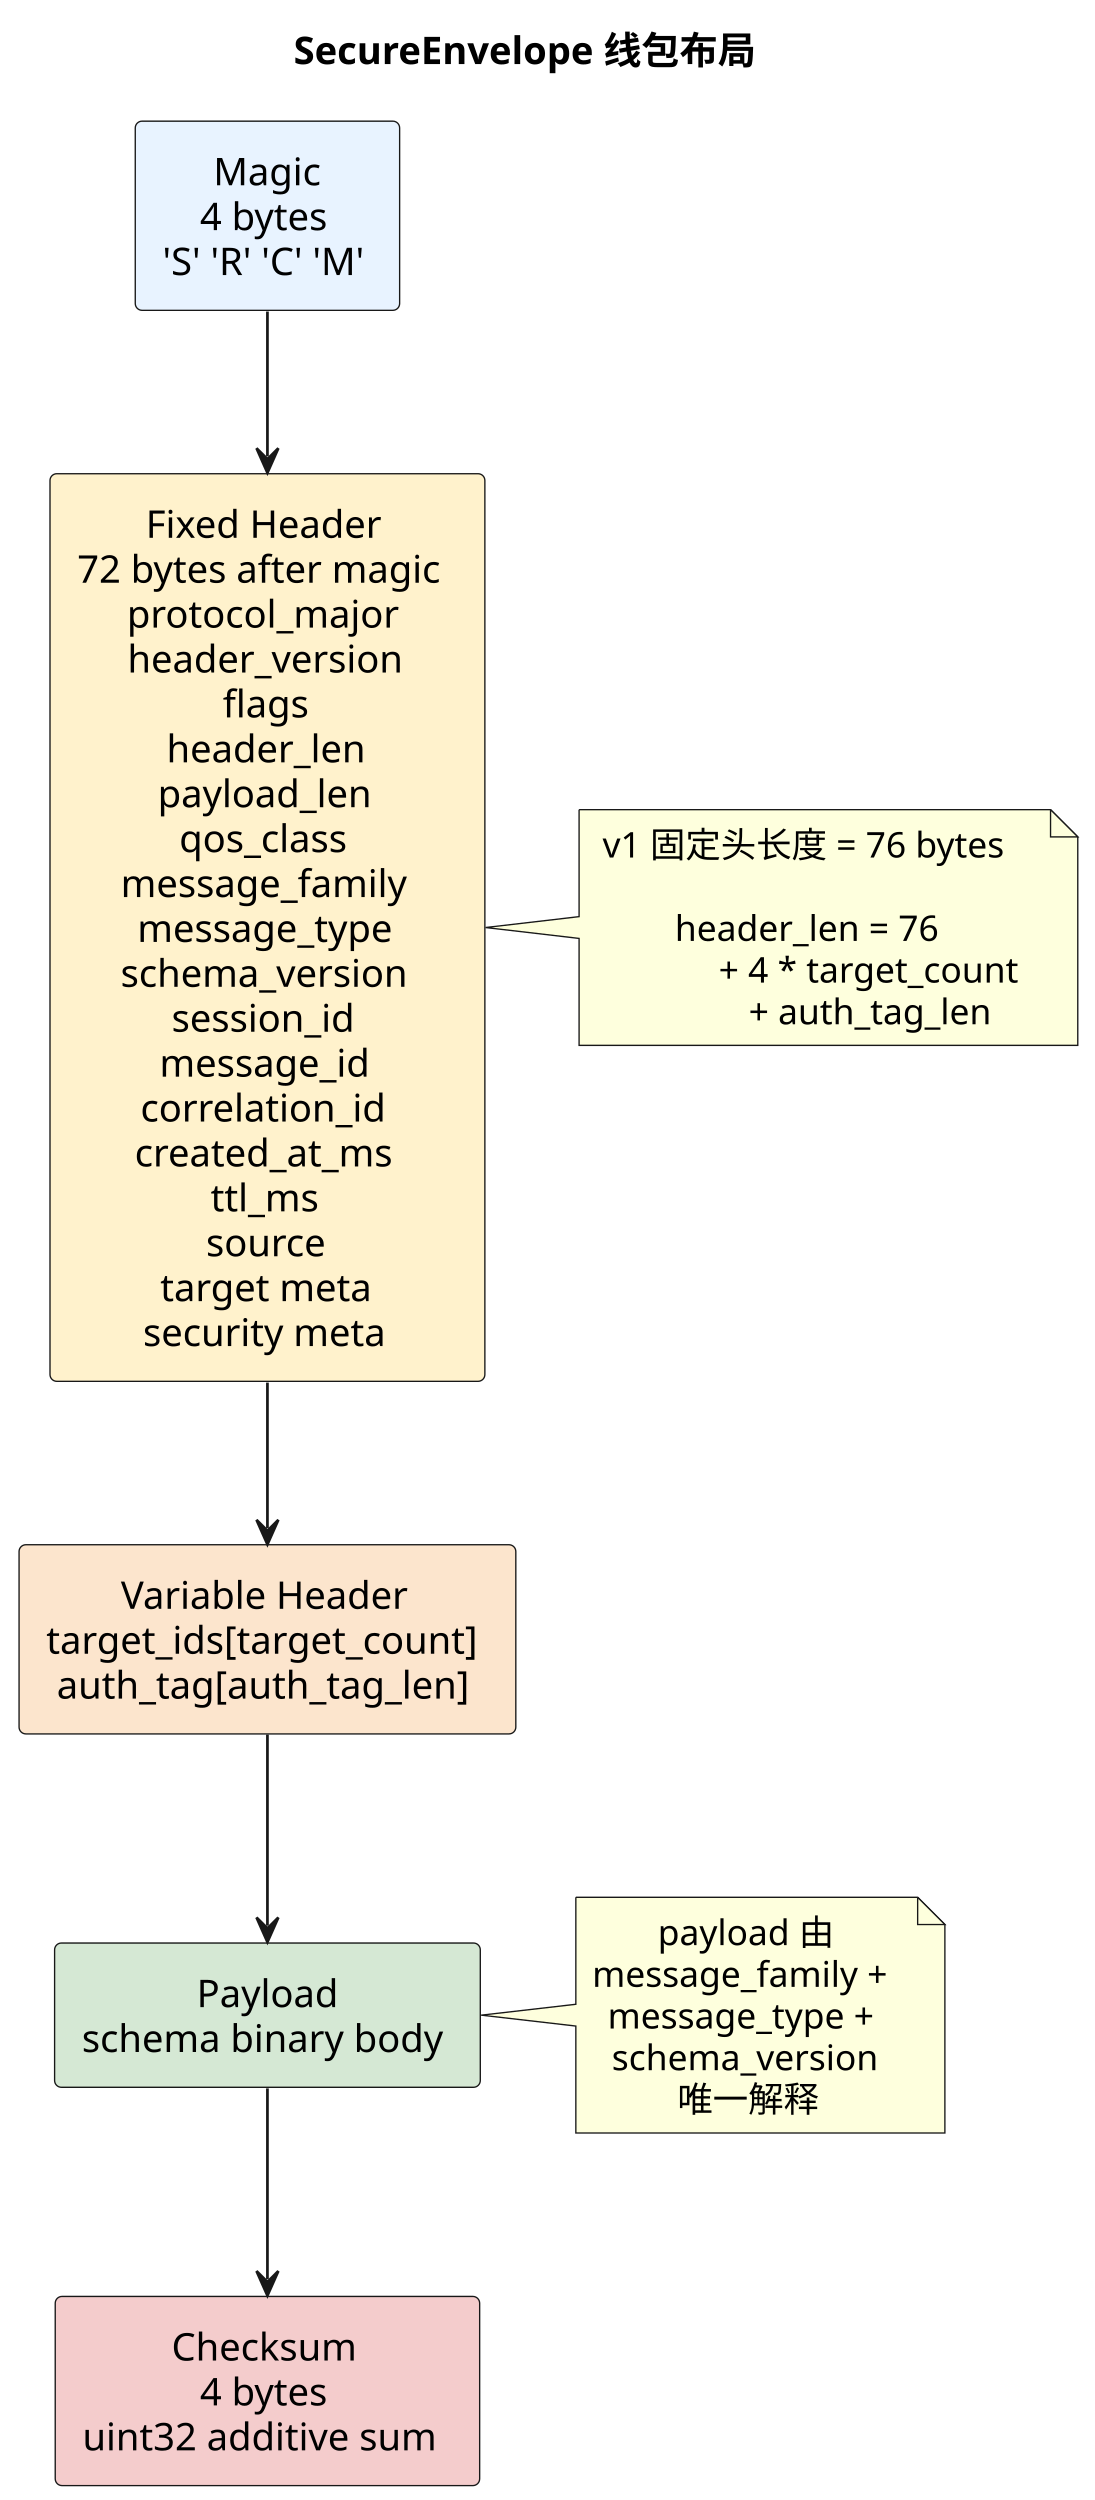
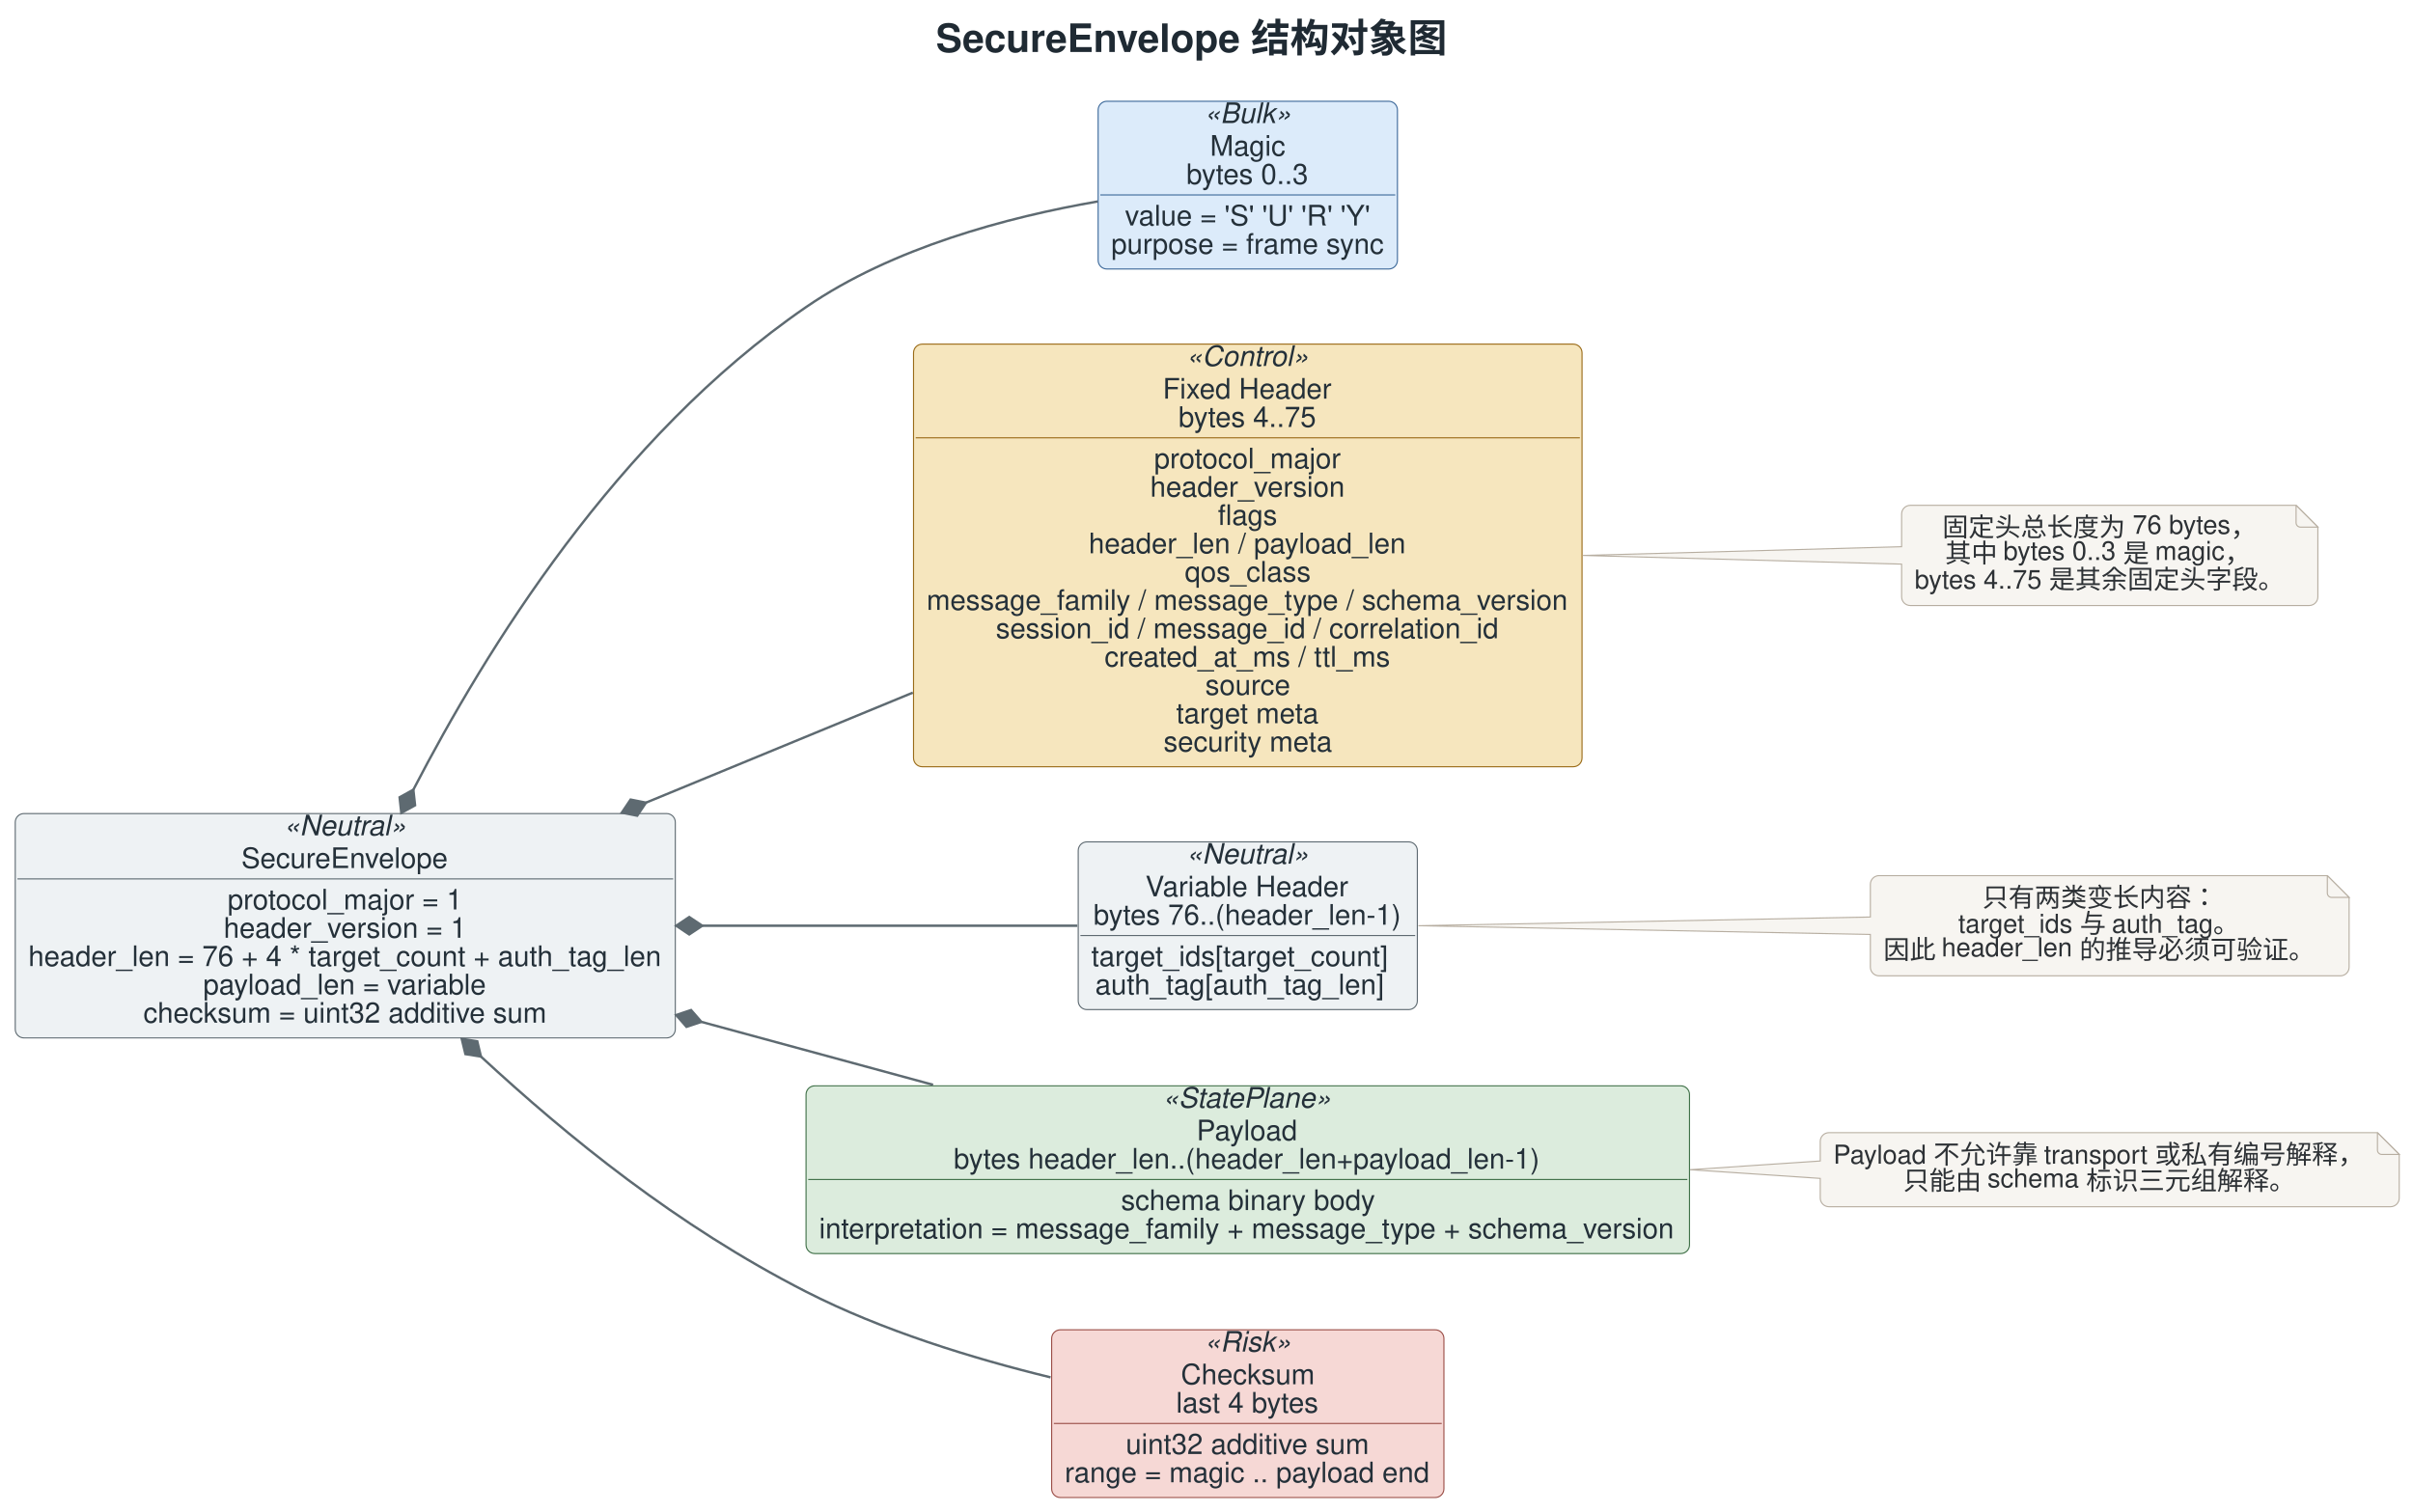
- <svg xmlns="http://www.w3.org/2000/svg" contentStyleType="text/css" data-diagram-type="DESCRIPTION" height="918px" preserveAspectRatio="none" style="width:402px;height:918px;background:#FFFFFF;" version="1.1" viewBox="0 0 402 918" width="402px" zoomAndPan="magnify">
+ <svg xmlns="http://www.w3.org/2000/svg" contentStyleType="text/css" data-diagram-type="CLASS" height="1012.083px" preserveAspectRatio="none" style="width:1615px;height:1012px;background:#FFFFFF;" version="1.1" viewBox="0 0 1615 1012" width="1615.833px" zoomAndPan="magnify">
  <defs />
  <g>
-     <g class="title" data-source-line="1">
-       <text fill="#000000" font-family="sans-serif" font-size="14" font-weight="bold" lengthAdjust="spacing" textLength="173.113" x="107.823" y="23.535">SecureEnvelope 线包布局</text>
+     <g class="title" data-source-line="2">
+       <text fill="#1F2A33" font-family="'Helvetica'" font-size="26.25" font-weight="bold" lengthAdjust="spacing" textLength="342.801" x="626.39" y="34.796">SecureEnvelope 结构对象图</text>
    </g>
-     <g class="entity" data-qualified-name="magic" data-source-line="6" id="ent0002">
-       <rect fill="#E8F3FF" height="69.465" rx="2.5" ry="2.5" style="stroke:#181818;stroke-width:0.5;" width="97.075" x="49.67" y="44.488" />
-       <text fill="#000000" font-family="sans-serif" font-size="14" lengthAdjust="spacing" textLength="39.737" x="78.339" y="68.023">Magic</text>
-       <text fill="#000000" font-family="sans-serif" font-size="14" lengthAdjust="spacing" textLength="49.581" x="73.417" y="84.512">4 bytes</text>
-       <text fill="#000000" font-family="sans-serif" font-size="14" lengthAdjust="spacing" textLength="77.075" x="59.67" y="101">'S' 'R' 'C' 'M'</text>
+     <g class="entity" data-qualified-name="env" data-source-line="5" id="ent0002">
+       <rect fill="#EEF2F4" height="150.208" rx="5.833" ry="5.833" style="stroke:#5E6A71;stroke-width:0.729;" width="441.776" x="10.208" y="544.673" />
+       <text fill="#243039" font-family="Helvetica" font-size="18.958" font-style="italic" lengthAdjust="spacing" textLength="82.202" x="189.995" y="559.271">«Neutral»</text>
+       <text fill="#243039" font-family="'Helvetica'" font-size="18.958" lengthAdjust="spacing" textLength="139.123" x="161.535" y="581.146">SecureEnvelope</text>
+       <line style="stroke:#5E6A71;stroke-width:0.729;" x1="11.667" x2="450.526" y1="588.423" y2="588.423" />
+       <text fill="#243039" font-family="'Helvetica'" font-size="18.958" lengthAdjust="spacing" textLength="157.545" x="152.324" y="608.854">protocol_major = 1</text>
+       <text fill="#243039" font-family="'Helvetica'" font-size="18.958" lengthAdjust="spacing" textLength="162.84" x="149.676" y="627.812">header_version = 1</text>
+       <text fill="#243039" font-family="'Helvetica'" font-size="18.958" lengthAdjust="spacing" textLength="424.276" x="18.958" y="646.771">header_len = 76 + 4 * target_count + auth_tag_len</text>
+       <text fill="#243039" font-family="'Helvetica'" font-size="18.958" lengthAdjust="spacing" textLength="190.25" x="135.971" y="665.729">payload_len = variable</text>
+       <text fill="#243039" font-family="'Helvetica'" font-size="18.958" lengthAdjust="spacing" textLength="270.295" x="95.949" y="684.688">checksum = uint32 additive sum</text>
    </g>
-     <g class="entity" data-qualified-name="fixed" data-source-line="7" id="ent0003">
-       <rect fill="#FFF2CC" height="333.277" rx="2.5" ry="2.5" style="stroke:#181818;stroke-width:0.5;" width="159.685" x="18.36" y="173.948" />
-       <text fill="#000000" font-family="sans-serif" font-size="14" lengthAdjust="spacing" textLength="89.339" x="53.533" y="197.483">Fixed Header</text>
-       <text fill="#000000" font-family="sans-serif" font-size="14" lengthAdjust="spacing" textLength="139.685" x="28.36" y="213.972">72 bytes after magic</text>
-       <text fill="#000000" font-family="sans-serif" font-size="14" lengthAdjust="spacing" textLength="103.182" x="46.612" y="230.46">protocol_major</text>
-       <text fill="#000000" font-family="sans-serif" font-size="14" lengthAdjust="spacing" textLength="102.806" x="46.8" y="246.948">header_version</text>
-       <text fill="#000000" font-family="sans-serif" font-size="14" lengthAdjust="spacing" textLength="32.792" x="81.807" y="263.437">flags</text>
-       <text fill="#000000" font-family="sans-serif" font-size="14" lengthAdjust="spacing" textLength="74.095" x="61.155" y="279.925">header_len</text>
-       <text fill="#000000" font-family="sans-serif" font-size="14" lengthAdjust="spacing" textLength="80.582" x="57.912" y="296.413">payload_len</text>
-       <text fill="#000000" font-family="sans-serif" font-size="14" lengthAdjust="spacing" textLength="64.77" x="65.817" y="312.901">qos_class</text>
-       <text fill="#000000" font-family="sans-serif" font-size="14" lengthAdjust="spacing" textLength="107.762" x="44.322" y="329.39">message_family</text>
-       <text fill="#000000" font-family="sans-serif" font-size="14" lengthAdjust="spacing" textLength="95.566" x="50.42" y="345.878">message_type</text>
-       <text fill="#000000" font-family="sans-serif" font-size="14" lengthAdjust="spacing" textLength="107.844" x="44.281" y="362.366">schema_version</text>
-       <text fill="#000000" font-family="sans-serif" font-size="14" lengthAdjust="spacing" textLength="70.403" x="63.001" y="378.854">session_id</text>
-       <text fill="#000000" font-family="sans-serif" font-size="14" lengthAdjust="spacing" textLength="79.263" x="58.571" y="395.343">message_id</text>
-       <text fill="#000000" font-family="sans-serif" font-size="14" lengthAdjust="spacing" textLength="93.235" x="51.585" y="411.831">correlation_id</text>
-       <text fill="#000000" font-family="sans-serif" font-size="14" lengthAdjust="spacing" textLength="97.453" x="49.476" y="428.319">created_at_ms</text>
-       <text fill="#000000" font-family="sans-serif" font-size="14" lengthAdjust="spacing" textLength="41.727" x="77.34" y="444.808">ttl_ms</text>
-       <text fill="#000000" font-family="sans-serif" font-size="14" lengthAdjust="spacing" textLength="45.124" x="75.641" y="461.296">source</text>
-       <text fill="#000000" font-family="sans-serif" font-size="14" lengthAdjust="spacing" textLength="78.73" x="58.838" y="477.784">target meta</text>
-       <text fill="#000000" font-family="sans-serif" font-size="14" lengthAdjust="spacing" textLength="91.39" x="52.508" y="494.272">security meta</text>
+     <g class="entity" data-qualified-name="magic" data-source-line="13" id="ent0003">
+       <rect fill="#DCEBFA" height="112.292" rx="5.833" ry="5.833" style="stroke:#3D699A;stroke-width:0.729;" width="200.326" x="734.971" y="67.797" />
+       <text fill="#243039" font-family="Helvetica" font-size="18.958" font-style="italic" lengthAdjust="spacing" textLength="57.967" x="806.15" y="82.396">«Bulk»</text>
+       <text fill="#243039" font-family="'Helvetica'" font-size="18.958" lengthAdjust="spacing" textLength="50.571" x="809.848" y="104.271">Magic</text>
+       <text fill="#243039" font-family="'Helvetica'" font-size="18.958" lengthAdjust="spacing" textLength="82.202" x="794.033" y="123.229">bytes 0..3</text>
+       <line style="stroke:#3D699A;stroke-width:0.729;" x1="736.429" x2="933.838" y1="130.506" y2="130.506" />
+       <text fill="#243039" font-family="'Helvetica'" font-size="18.958" lengthAdjust="spacing" textLength="164.358" x="752.955" y="150.938">value = 'S' 'U' 'R' 'Y'</text>
+       <text fill="#243039" font-family="'Helvetica'" font-size="18.958" lengthAdjust="spacing" textLength="182.826" x="743.721" y="169.896">purpose = frame sync</text>
    </g>
-     <g class="entity" data-qualified-name="var" data-source-line="8" id="ent0004">
-       <rect fill="#FCE5CD" height="69.465" rx="2.5" ry="2.5" style="stroke:#181818;stroke-width:0.5;" width="182.408" x="7" y="567.228" />
-       <text fill="#000000" font-family="sans-serif" font-size="14" lengthAdjust="spacing" textLength="107.639" x="44.385" y="590.763">Variable Header</text>
-       <text fill="#000000" font-family="sans-serif" font-size="14" lengthAdjust="spacing" textLength="162.408" x="17" y="607.252">target_ids[target_count]</text>
-       <text fill="#000000" font-family="sans-serif" font-size="14" lengthAdjust="spacing" textLength="154.725" x="20.842" y="623.74">auth_tag[auth_tag_len]</text>
+     <g class="entity" data-qualified-name="fixed" data-source-line="18" id="ent0004">
+       <rect fill="#F6E6BE" height="282.917" rx="5.833" ry="5.833" style="stroke:#9A6B18;stroke-width:0.729;" width="447.423" x="611.421" y="230.402" />
+       <text fill="#243039" font-family="Helvetica" font-size="18.958" font-style="italic" lengthAdjust="spacing" textLength="82.202" x="794.031" y="245">«Control»</text>
+       <text fill="#243039" font-family="'Helvetica'" font-size="18.958" lengthAdjust="spacing" textLength="113.805" x="778.23" y="266.875">Fixed Header</text>
+       <text fill="#243039" font-family="'Helvetica'" font-size="18.958" lengthAdjust="spacing" textLength="92.746" x="788.759" y="285.833">bytes 4..75</text>
+       <line style="stroke:#9A6B18;stroke-width:0.729;" x1="612.879" x2="1057.385" y1="293.11" y2="293.11" />
+       <text fill="#243039" font-family="'Helvetica'" font-size="18.958" lengthAdjust="spacing" textLength="125.395" x="772.435" y="313.542">protocol_major</text>
+       <text fill="#243039" font-family="'Helvetica'" font-size="18.958" lengthAdjust="spacing" textLength="130.69" x="769.787" y="332.5">header_version</text>
+       <text fill="#243039" font-family="'Helvetica'" font-size="18.958" lengthAdjust="spacing" textLength="40.046" x="815.109" y="351.458">flags</text>
+       <text fill="#243039" font-family="'Helvetica'" font-size="18.958" lengthAdjust="spacing" textLength="212.929" x="728.668" y="370.417">header_len / payload_len</text>
+       <text fill="#243039" font-family="'Helvetica'" font-size="18.958" lengthAdjust="spacing" textLength="84.303" x="792.981" y="389.375">qos_class</text>
+       <text fill="#243039" font-family="'Helvetica'" font-size="18.958" lengthAdjust="spacing" textLength="429.923" x="620.171" y="408.333">message_family / message_type / schema_version</text>
+       <text fill="#243039" font-family="'Helvetica'" font-size="18.958" lengthAdjust="spacing" textLength="337.223" x="666.521" y="427.292">session_id / message_id / correlation_id</text>
+       <text fill="#243039" font-family="'Helvetica'" font-size="18.958" lengthAdjust="spacing" textLength="191.768" x="739.248" y="446.25">created_at_ms / ttl_ms</text>
+       <text fill="#243039" font-family="'Helvetica'" font-size="18.958" lengthAdjust="spacing" textLength="56.903" x="806.681" y="465.208">source</text>
+       <text fill="#243039" font-family="'Helvetica'" font-size="18.958" lengthAdjust="spacing" textLength="95.893" x="787.186" y="484.167">target meta</text>
+       <text fill="#243039" font-family="'Helvetica'" font-size="18.958" lengthAdjust="spacing" textLength="112.732" x="778.766" y="503.125">security meta</text>
    </g>
-     <g class="entity" data-qualified-name="payload" data-source-line="9" id="ent0005">
-       <rect fill="#D5E8D4" height="52.977" rx="2.5" ry="2.5" style="stroke:#181818;stroke-width:0.5;" width="156.315" x="20.05" y="713.478" />
-       <text fill="#000000" font-family="sans-serif" font-size="14" lengthAdjust="spacing" textLength="51.974" x="72.221" y="737.013">Payload</text>
-       <text fill="#000000" font-family="sans-serif" font-size="14" lengthAdjust="spacing" textLength="136.315" x="30.05" y="753.502">schema binary body</text>
+     <g class="entity" data-qualified-name="variable" data-source-line="32" id="ent0005">
+       <rect fill="#EEF2F4" height="112.292" rx="5.833" ry="5.833" style="stroke:#5E6A71;stroke-width:0.729;" width="226.977" x="721.642" y="563.631" />
+       <text fill="#243039" font-family="Helvetica" font-size="18.958" font-style="italic" lengthAdjust="spacing" textLength="82.202" x="794.029" y="578.229">«Neutral»</text>
+       <text fill="#243039" font-family="'Helvetica'" font-size="18.958" lengthAdjust="spacing" textLength="137.004" x="766.629" y="600.104">Variable Header</text>
+       <text fill="#243039" font-family="'Helvetica'" font-size="18.958" lengthAdjust="spacing" textLength="206.561" x="731.85" y="619.062">bytes 76..(header_len-1)</text>
+       <line style="stroke:#5E6A71;stroke-width:0.729;" x1="723.1" x2="947.161" y1="626.339" y2="626.339" />
+       <text fill="#243039" font-family="'Helvetica'" font-size="18.958" lengthAdjust="spacing" textLength="199.192" x="730.392" y="646.771">target_ids[target_count]</text>
+       <text fill="#243039" font-family="'Helvetica'" font-size="18.958" lengthAdjust="spacing" textLength="193.971" x="733.002" y="665.729">auth_tag[auth_tag_len]</text>
    </g>
-     <g class="entity" data-qualified-name="checksum" data-source-line="10" id="ent0006">
-       <rect fill="#F4CCCC" height="69.465" rx="2.5" ry="2.5" style="stroke:#181818;stroke-width:0.5;" width="155.851" x="20.28" y="843.248" />
-       <text fill="#000000" font-family="sans-serif" font-size="14" lengthAdjust="spacing" textLength="70.424" x="62.993" y="866.783">Checksum</text>
-       <text fill="#000000" font-family="sans-serif" font-size="14" lengthAdjust="spacing" textLength="49.581" x="73.415" y="883.272">4 bytes</text>
-       <text fill="#000000" font-family="sans-serif" font-size="14" lengthAdjust="spacing" textLength="135.851" x="30.28" y="899.76">uint32 additive sum</text>
+     <g class="entity" data-qualified-name="body" data-source-line="37" id="ent0006">
+       <rect fill="#DCECDD" height="112.292" rx="5.833" ry="5.833" style="stroke:#3F7047;stroke-width:0.729;" width="591.295" x="539.481" y="726.964" />
+       <text fill="#243039" font-family="Helvetica" font-size="18.958" font-style="italic" lengthAdjust="spacing" textLength="113.843" x="778.207" y="741.562">«StatePlane»</text>
+       <text fill="#243039" font-family="'Helvetica'" font-size="18.958" lengthAdjust="spacing" textLength="68.511" x="800.873" y="763.438">Payload</text>
+       <text fill="#243039" font-family="'Helvetica'" font-size="18.958" lengthAdjust="spacing" textLength="393.672" x="638.293" y="782.396">bytes header_len..(header_len+payload_len-1)</text>
+       <line style="stroke:#3F7047;stroke-width:0.729;" x1="540.94" x2="1129.318" y1="789.673" y2="789.673" />
+       <text fill="#243039" font-family="'Helvetica'" font-size="18.958" lengthAdjust="spacing" textLength="169.662" x="750.298" y="810.104">schema binary body</text>
+       <text fill="#243039" font-family="'Helvetica'" font-size="18.958" lengthAdjust="spacing" textLength="573.795" x="548.231" y="829.062">interpretation = message_family + message_type + schema_version</text>
    </g>
-     <g class="entity" data-qualified-name="GMN11" data-source-line="18" id="ent0012">
-       <path d="M212.64,297.308 L212.64,336.588 L178.27,340.588 L212.64,344.588 L212.64,383.861 A0,0 0 0 0 212.64,383.861 L395.759,383.861 A0,0 0 0 0 395.759,383.861 L395.759,307.308 L385.759,297.308 L212.64,297.308 A0,0 0 0 0 212.64,297.308" fill="#FEFFDD" style="stroke:#181818;stroke-width:0.5;" />
-       <path d="M385.759,297.308 L385.759,307.308 L395.759,307.308 L385.759,297.308" fill="#FEFFDD" style="stroke:#181818;stroke-width:0.5;" />
-       <text fill="#000000" font-family="sans-serif" font-size="13" lengthAdjust="spacing" textLength="156.882" x="221.258" y="314.877">v1 固定头长度 = 76 bytes</text>
-       <text fill="#000000" font-family="sans-serif" font-size="13" lengthAdjust="spacing" textLength="4.113" x="297.643" y="330.187"> </text>
-       <text fill="#000000" font-family="sans-serif" font-size="13" lengthAdjust="spacing" textLength="103.803" x="247.798" y="345.498">header_len = 76</text>
-       <text fill="#000000" font-family="sans-serif" font-size="13" lengthAdjust="spacing" textLength="116.873" x="263.886" y="360.808">+ 4 * target_count</text>
-       <text fill="#000000" font-family="sans-serif" font-size="13" lengthAdjust="spacing" textLength="94.84" x="274.902" y="376.119">+ auth_tag_len</text>
+     <g class="entity" data-qualified-name="checksum" data-source-line="42" id="ent0007">
+       <rect fill="#F6D8D5" height="112.292" rx="5.833" ry="5.833" style="stroke:#9A4D46;stroke-width:0.729;" width="262.542" x="703.865" y="890.298" />
+       <text fill="#243039" font-family="Helvetica" font-size="18.958" font-style="italic" lengthAdjust="spacing" textLength="57.949" x="806.161" y="904.896">«Risk»</text>
+       <text fill="#243039" font-family="'Helvetica'" font-size="18.958" lengthAdjust="spacing" textLength="89.552" x="790.36" y="926.771">Checksum</text>
+       <text fill="#243039" font-family="'Helvetica'" font-size="18.958" lengthAdjust="spacing" textLength="95.893" x="787.189" y="945.729">last 4 bytes</text>
+       <line style="stroke:#9A4D46;stroke-width:0.729;" x1="705.323" x2="964.948" y1="953.006" y2="953.006" />
+       <text fill="#243039" font-family="'Helvetica'" font-size="18.958" lengthAdjust="spacing" textLength="163.349" x="753.461" y="973.438">uint32 additive sum</text>
+       <text fill="#243039" font-family="'Helvetica'" font-size="18.958" lengthAdjust="spacing" textLength="245.042" x="712.615" y="992.396">range = magic .. payload end</text>
    </g>
-     <g class="entity" data-qualified-name="GMN14" data-source-line="26" id="ent0015">
-       <path d="M211.45,696.688 L211.45,735.968 L176.68,739.968 L211.45,743.968 L211.45,783.241 A0,0 0 0 0 211.45,783.241 L346.962,783.241 A0,0 0 0 0 346.962,783.241 L346.962,706.688 L336.962,696.688 L211.45,696.688 A0,0 0 0 0 211.45,696.688" fill="#FEFFDD" style="stroke:#181818;stroke-width:0.5;" />
-       <path d="M336.962,696.688 L336.962,706.688 L346.962,706.688 L336.962,696.688" fill="#FEFFDD" style="stroke:#181818;stroke-width:0.5;" />
-       <text fill="#000000" font-family="sans-serif" font-size="13" lengthAdjust="spacing" textLength="66.371" x="241.52" y="714.257">payload 由</text>
-       <text fill="#000000" font-family="sans-serif" font-size="13" lengthAdjust="spacing" textLength="114.512" x="217.45" y="729.567">message_family +</text>
-       <text fill="#000000" font-family="sans-serif" font-size="13" lengthAdjust="spacing" textLength="103.188" x="223.112" y="744.878">message_type +</text>
-       <text fill="#000000" font-family="sans-serif" font-size="13" lengthAdjust="spacing" textLength="100.141" x="224.636" y="760.188">schema_version</text>
-       <text fill="#000000" font-family="sans-serif" font-size="13" lengthAdjust="spacing" textLength="52" x="248.706" y="775.499">唯一解释</text>
+     <g class="entity" data-qualified-name="GMN13" data-source-line="54" id="ent0014">
+       <path d="M1272.731,344.152 L1272.731,366.027 L1059.333,371.86 L1272.731,377.693 L1272.731,399.568 A5.833,5.833 0 0 0 1278.565,405.402 L1545.496,405.402 A5.833,5.833 0 0 0 1551.33,399.568 L1551.33,352.902 L1536.746,338.318 L1278.565,338.318 A5.833,5.833 0 0 0 1272.731,344.152" fill="#F7F5F1" style="stroke:#B7AEA1;stroke-width:0.729;" />
+       <path d="M1536.746,338.318 L1536.746,349.985 A2.917,2.917 0 0 0 1539.663,352.902 L1551.33,352.902 L1536.746,338.318" fill="#F7F5F1" style="stroke:#B7AEA1;stroke-width:0.729;" />
+       <text fill="#2D3135" font-family="'Helvetica'" font-size="17.5" lengthAdjust="spacing" textLength="211.017" x="1299.96" y="359.085">固定头总长度为 76 bytes，</text>
+       <text fill="#2D3135" font-family="'Helvetica'" font-size="17.5" lengthAdjust="spacing" textLength="207.146" x="1301.895" y="376.585">其中 bytes 0..3 是 magic，</text>
+       <text fill="#2D3135" font-family="'Helvetica'" font-size="17.5" lengthAdjust="spacing" textLength="247.974" x="1281.481" y="394.085">bytes 4..75 是其余固定头字段。</text>
    </g>
-     <g class="link" data-entity-1="ent0002" data-entity-2="ent0003" data-link-type="dependency" data-source-line="12" id="lnk7">
-       <path d="M98.2,114.388 C98.2,130.618 98.2,145.338 98.2,167.598" fill="none" id="magic-to-fixed" style="stroke:#181818;stroke-width:1;" />
-       <polygon fill="#181818" points="98.2,173.598,102.2,164.598,98.2,168.598,94.2,164.598,98.2,173.598" style="stroke:#181818;stroke-width:1;" />
+     <g class="entity" data-qualified-name="GMN16" data-source-line="60" id="ent0017">
+       <path d="M1251.819,592.068 L1251.819,613.943 L949.302,619.777 L1251.819,625.61 L1251.819,647.485 A5.833,5.833 0 0 0 1257.652,653.318 L1566.411,653.318 A5.833,5.833 0 0 0 1572.245,647.485 L1572.245,600.818 L1557.661,586.235 L1257.652,586.235 A5.833,5.833 0 0 0 1251.819,592.068" fill="#F7F5F1" style="stroke:#B7AEA1;stroke-width:0.729;" />
+       <path d="M1557.661,586.235 L1557.661,597.902 A2.917,2.917 0 0 0 1560.578,600.818 L1572.245,600.818 L1557.661,586.235" fill="#F7F5F1" style="stroke:#B7AEA1;stroke-width:0.729;" />
+       <text fill="#2D3135" font-family="'Helvetica'" font-size="17.5" lengthAdjust="spacing" textLength="157.5" x="1326.719" y="607.002">只有两类变长内容：</text>
+       <text fill="#2D3135" font-family="'Helvetica'" font-size="17.5" lengthAdjust="spacing" textLength="189.697" x="1310.621" y="624.502">target_ids 与 auth_tag。</text>
+       <text fill="#2D3135" font-family="'Helvetica'" font-size="17.5" lengthAdjust="spacing" textLength="289.801" x="1260.569" y="642.002">因此 header_len 的推导必须可验证。</text>
    </g>
-     <g class="link" data-entity-1="ent0003" data-entity-2="ent0004" data-link-type="dependency" data-source-line="13" id="lnk8">
-       <path d="M98.2,507.688 C98.2,530.048 98.2,544.848 98.2,561.098" fill="none" id="fixed-to-var" style="stroke:#181818;stroke-width:1;" />
-       <polygon fill="#181818" points="98.2,567.098,102.2,558.098,98.2,562.098,94.2,558.098,98.2,567.098" style="stroke:#181818;stroke-width:1;" />
+     <g class="entity" data-qualified-name="GMN19" data-source-line="66" id="ent0020">
+       <path d="M1218.277,764.152 L1218.277,777.277 L1131.156,783.11 L1218.277,788.943 L1218.277,802.068 A5.833,5.833 0 0 0 1224.11,807.902 L1599.956,807.902 A5.833,5.833 0 0 0 1605.789,802.068 L1605.789,772.902 L1591.206,758.318 L1224.11,758.318 A5.833,5.833 0 0 0 1218.277,764.152" fill="#F7F5F1" style="stroke:#B7AEA1;stroke-width:0.729;" />
+       <path d="M1591.206,758.318 L1591.206,769.985 A2.917,2.917 0 0 0 1594.123,772.902 L1605.789,772.902 L1591.206,758.318" fill="#F7F5F1" style="stroke:#B7AEA1;stroke-width:0.729;" />
+       <text fill="#2D3135" font-family="'Helvetica'" font-size="17.5" lengthAdjust="spacing" textLength="356.887" x="1227.027" y="779.085">Payload 不允许靠 transport 或私有编号解释，</text>
+       <text fill="#2D3135" font-family="'Helvetica'" font-size="17.5" lengthAdjust="spacing" textLength="263.5" x="1273.721" y="796.585">只能由 schema 标识三元组解释。</text>
    </g>
-     <g class="link" data-entity-1="ent0004" data-entity-2="ent0005" data-link-type="dependency" data-source-line="14" id="lnk9">
-       <path d="M98.2,636.928 C98.2,660.528 98.2,685.508 98.2,707.108" fill="none" id="var-to-payload" style="stroke:#181818;stroke-width:1;" />
-       <polygon fill="#181818" points="98.2,713.108,102.2,704.108,98.2,708.108,94.2,704.108,98.2,713.108" style="stroke:#181818;stroke-width:1;" />
+     <g class="link" data-entity-1="ent0002" data-entity-2="ent0003" data-link-type="composition" data-source-line="47" id="lnk8">
+       <path codeLine="47" d="M276.653,528.7 C325.171,435.148 412.227,293.022 539.481,205.61 C597.377,165.841 674.144,145.366 734.752,134.866" fill="none" id="env-backto-magic" style="stroke:#5E6A71;stroke-width:1.604;" />
+       <polygon fill="#5E6A71" points="268.596,544.235,277.803,539.153,276.653,528.7,267.446,533.782,268.596,544.235" style="stroke:#5E6A71;stroke-width:1.604;" />
    </g>
-     <g class="link" data-entity-1="ent0005" data-entity-2="ent0006" data-link-type="dependency" data-source-line="15" id="lnk10">
-       <path d="M98.2,766.868 C98.2,788.448 98.2,813.358 98.2,836.938" fill="none" id="payload-to-checksum" style="stroke:#181818;stroke-width:1;" />
-       <polygon fill="#181818" points="98.2,842.938,102.2,833.938,98.2,837.938,94.2,833.938,98.2,842.938" style="stroke:#181818;stroke-width:1;" />
+     <g class="link" data-entity-1="ent0002" data-entity-2="ent0004" data-link-type="composition" data-source-line="48" id="lnk9">
+       <path codeLine="48" d="M432.357,537.373 C493.811,512.027 546.817,490.16 610.94,463.721" fill="none" id="env-backto-fixed" style="stroke:#5E6A71;stroke-width:1.604;" />
+       <polygon fill="#5E6A71" points="416.179,544.045,426.492,546.102,432.357,537.373,422.044,535.317,416.179,544.045" style="stroke:#5E6A71;stroke-width:1.604;" />
+     </g>
+     <g class="link" data-entity-1="ent0002" data-entity-2="ent0005" data-link-type="composition" data-source-line="49" id="lnk10">
+       <path codeLine="49" d="M470.05,619.777 C561.24,619.777 645.604,619.777 721.058,619.777" fill="none" id="env-backto-variable" style="stroke:#5E6A71;stroke-width:1.604;" />
+       <polygon fill="#5E6A71" points="452.55,619.777,461.3,625.61,470.05,619.777,461.3,613.943,452.55,619.777" style="stroke:#5E6A71;stroke-width:1.604;" />
+     </g>
+     <g class="link" data-entity-1="ent0002" data-entity-2="ent0006" data-link-type="composition" data-source-line="50" id="lnk11">
+       <path codeLine="50" d="M469.438,684.142 C525.584,699.396 568.896,711.17 624.502,726.279" fill="none" id="env-backto-body" style="stroke:#5E6A71;stroke-width:1.604;" />
+       <polygon fill="#5E6A71" points="452.55,679.554,459.464,687.477,469.438,684.142,462.523,676.219,452.55,679.554" style="stroke:#5E6A71;stroke-width:1.604;" />
+     </g>
+     <g class="link" data-entity-1="ent0002" data-entity-2="ent0007" data-link-type="composition" data-source-line="51" id="lnk12">
+       <path codeLine="51" d="M321.888,707.371 C380.513,761.548 452.958,820.589 539.481,864.777 C590.348,890.75 650.519,909.329 703.135,922.133" fill="none" id="env-backto-checksum" style="stroke:#5E6A71;stroke-width:1.604;" />
+       <polygon fill="#5E6A71" points="309.035,695.493,311.502,705.716,321.888,707.371,319.421,697.148,309.035,695.493" style="stroke:#5E6A71;stroke-width:1.604;" />
    </g>
  </g>
</svg>
